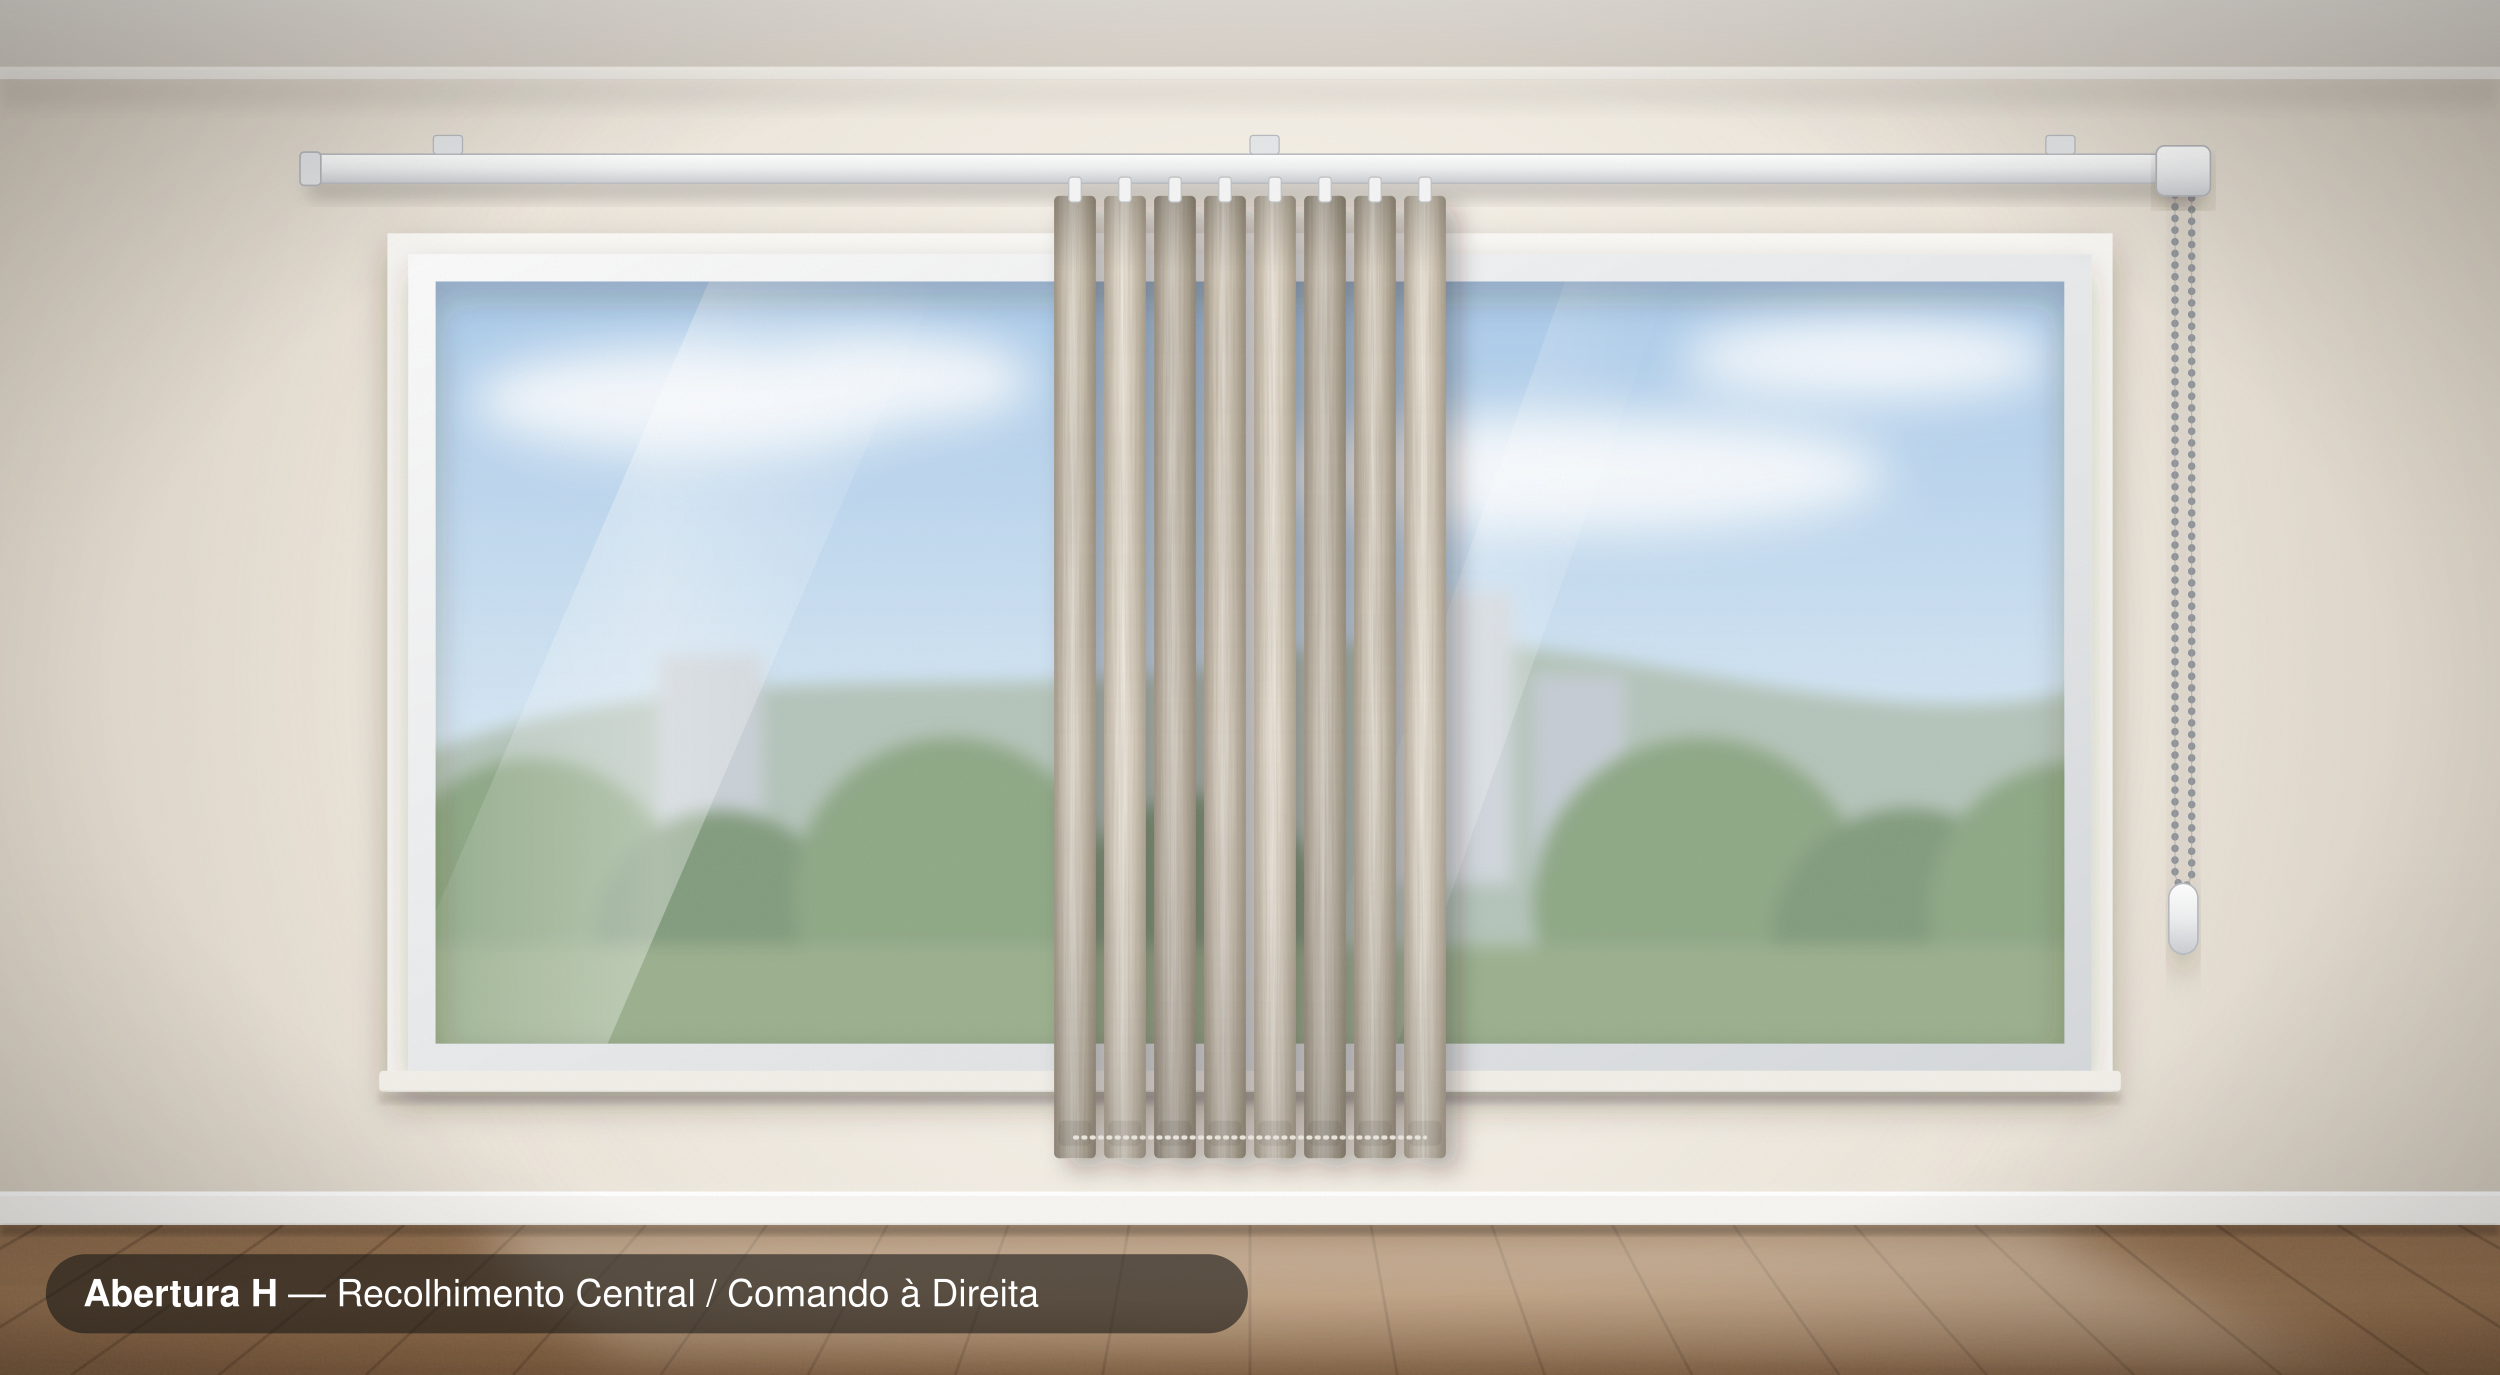
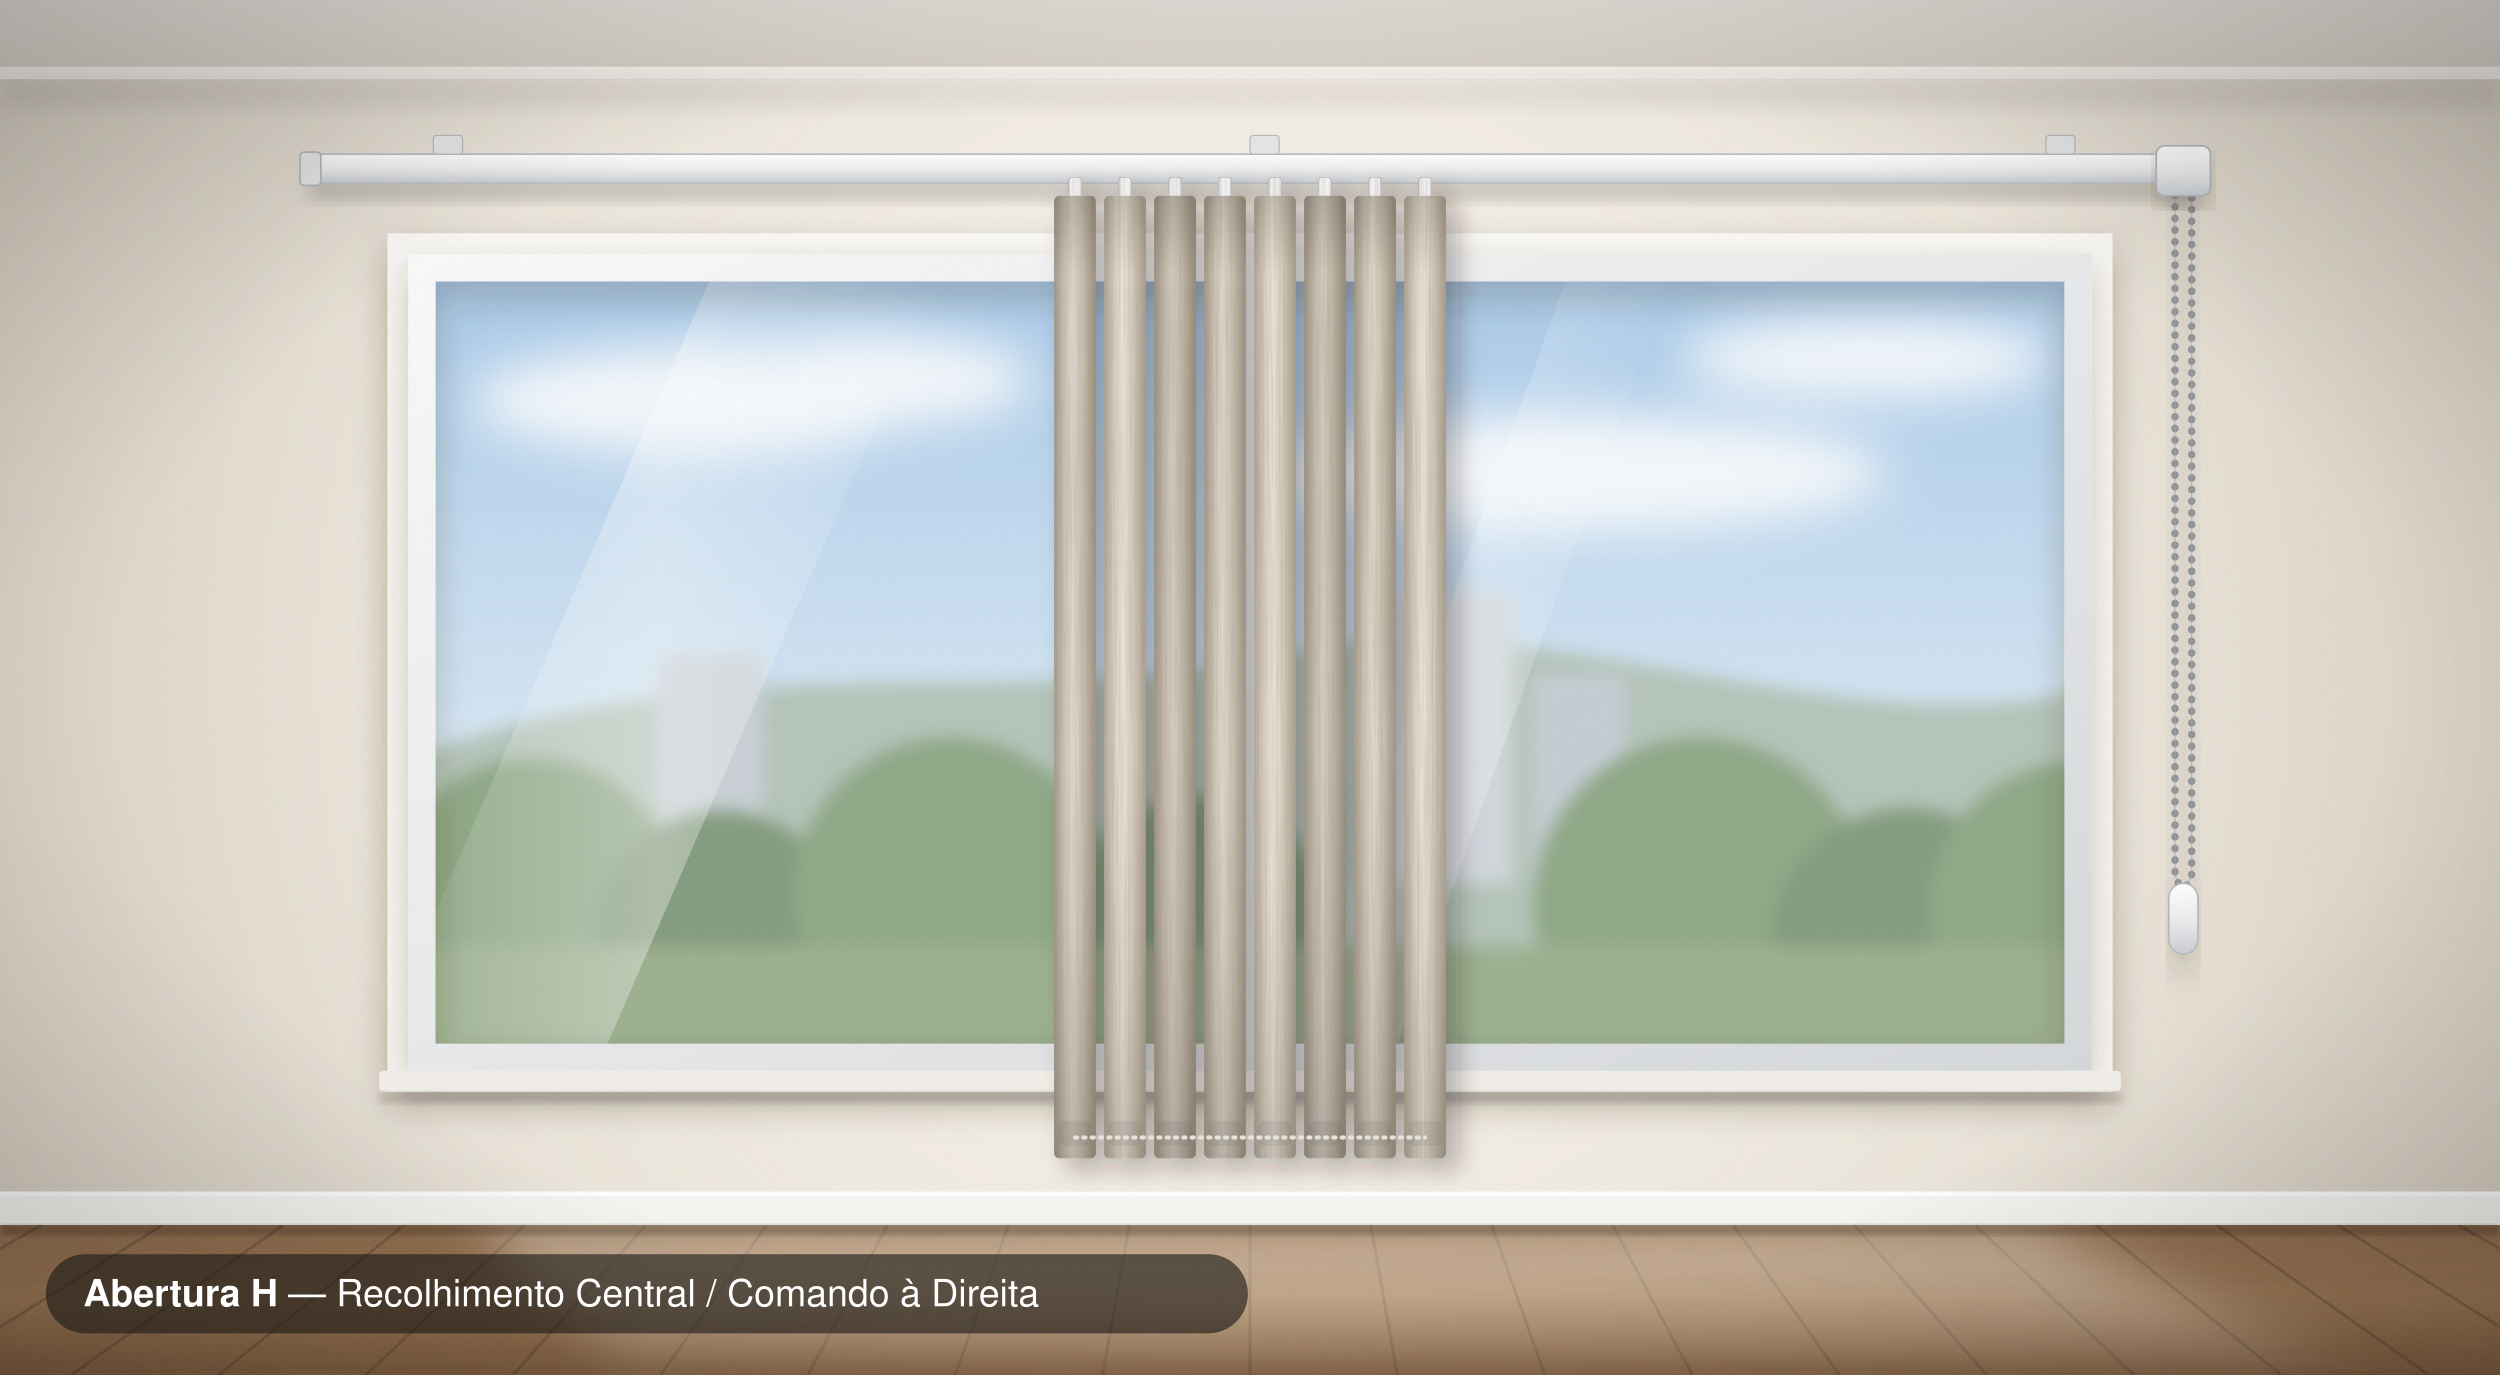
<svg xmlns="http://www.w3.org/2000/svg" viewBox="0 0 1200 660" width="1200" height="660" role="img" aria-label="Abertura H: Recolhimento Central / Comando à Direita">
  <defs>
    <radialGradient id="parede" cx="600" cy="318" r="760" gradientUnits="userSpaceOnUse">
      <stop offset="0" stop-color="#F6F1EA" />
      <stop offset=".55" stop-color="#E8E1D6" />
      <stop offset="1" stop-color="#CFC6B8" />
    </radialGradient>
    <linearGradient id="teto" x1="0" y1="0" x2="0" y2="1">
      <stop offset="0" stop-color="#E6E1DA" />
      <stop offset="1" stop-color="#D3CCC2" />
    </linearGradient>
    <linearGradient id="piso" x1="0" y1="0" x2="0" y2="1">
      <stop offset="0" stop-color="#8E6A4B" />
      <stop offset=".5" stop-color="#9F7854" />
      <stop offset="1" stop-color="#7A5739" />
    </linearGradient>
    <linearGradient id="luzPiso" x1="0" y1="0" x2="0" y2="1">
      <stop offset="0" stop-color="#FFF6E6" stop-opacity=".55" />
      <stop offset="1" stop-color="#FFF6E6" stop-opacity=".12" />
    </linearGradient>
    <linearGradient id="ceu" x1="0" y1="0" x2="0" y2="1">
      <stop offset="0" stop-color="#8DB8E2" />
      <stop offset=".6" stop-color="#C9DFF0" />
      <stop offset="1" stop-color="#E9F1F4" />
    </linearGradient>
    <linearGradient id="aluminio" x1="0" y1="0" x2="0" y2="1">
      <stop offset="0" stop-color="#FFFFFF" />
      <stop offset=".5" stop-color="#ECEDEE" />
      <stop offset="1" stop-color="#C9CCD0" />
    </linearGradient>
    <linearGradient id="caixilho" x1="0" y1="0" x2="1" y2="1">
      <stop offset="0" stop-color="#FAFAFA" />
      <stop offset="1" stop-color="#D5D8DB" />
    </linearGradient>
    <linearGradient id="lamina" x1="0" y1="0" x2="1" y2="0">
      <stop offset="0" stop-color="#A89C8A" />
      <stop offset=".25" stop-color="#D9CFBF" />
      <stop offset=".45" stop-color="#EEE7DB" />
      <stop offset=".7" stop-color="#D3C8B6" />
      <stop offset="1" stop-color="#9F937F" />
    </linearGradient>
    <linearGradient id="laminaAltura" x1="0" y1="0" x2="0" y2="1">
      <stop offset="0" stop-color="#000" stop-opacity=".18" />
      <stop offset=".08" stop-color="#000" stop-opacity="0" />
      <stop offset=".55" stop-color="#FFF" stop-opacity=".06" />
      <stop offset="1" stop-color="#000" stop-opacity=".16" />
    </linearGradient>
    <linearGradient id="reflexo" x1="0" y1="0" x2="1" y2="0">
      <stop offset="0" stop-color="#FFF" stop-opacity="0" />
      <stop offset=".5" stop-color="#FFF" stop-opacity=".35" />
      <stop offset="1" stop-color="#FFF" stop-opacity="0" />
    </linearGradient>
    <radialGradient id="vinheta" cx=".5" cy=".5" r=".75">
      <stop offset=".6" stop-color="#000" stop-opacity="0" />
      <stop offset="1" stop-color="#000" stop-opacity=".28" />
    </radialGradient>
    <radialGradient id="brilhoJanela" cx="600" cy="318" r="520" gradientUnits="userSpaceOnUse">
      <stop offset="0" stop-color="#FFFBF2" stop-opacity=".55" />
      <stop offset="1" stop-color="#FFFBF2" stop-opacity="0" />
    </radialGradient>
    <clipPath id="vaos">
      <rect x="209" y="135" width="384.5" height="366" />
      <rect x="606.5" y="135" width="384.5" height="366" />
    </clipPath>
    <clipPath id="pisoClip">
      <rect x="0" y="588" width="1200" height="72" />
    </clipPath>
    <filter id="desfoque4" x="-10%" y="-30%" width="120%" height="160%">
      <feGaussianBlur stdDeviation="4" />
    </filter>
    <filter id="desfoque2">
      <feGaussianBlur stdDeviation="1.6" />
    </filter>
    <filter id="desfoque12" x="-20%" y="-50%" width="140%" height="200%">
      <feGaussianBlur stdDeviation="12" />
    </filter>
    <filter id="sombra" x="-10%" y="-20%" width="120%" height="150%">
      <feDropShadow dx="0" dy="7" stdDeviation="8" flood-color="#3A2E22" flood-opacity=".28" />
    </filter>
    <filter id="sombraLaminas" x="-10%" y="-5%" width="125%" height="115%">
      <feDropShadow dx="6" dy="5" stdDeviation="6" flood-color="#2E2418" flood-opacity=".32" />
    </filter>
    <filter id="tecido" x="0" y="0" width="100%" height="100%">
      <feTurbulence type="fractalNoise" baseFrequency="0.9 0.015" numOctaves="2" seed="4" result="n" />
      <feColorMatrix in="n" type="matrix" values="0 0 0 0 .35  0 0 0 0 .30  0 0 0 0 .24  0 0 0 .55 -.12" result="nc" />
      <feComposite in="nc" in2="SourceGraphic" operator="in" result="t" />
      <feMerge>
        <feMergeNode in="SourceGraphic" />
        <feMergeNode in="t" />
      </feMerge>
    </filter>
    <filter id="grao" x="0" y="0" width="100%" height="100%">
      <feTurbulence type="fractalNoise" baseFrequency=".85" numOctaves="2" seed="9" />
      <feColorMatrix type="matrix" values="0 0 0 0 .5  0 0 0 0 .5  0 0 0 0 .5  0 0 0 .07 0" />
    </filter>
    <filter id="veios" x="0" y="0" width="100%" height="100%">
      <feTurbulence type="fractalNoise" baseFrequency="0.004 0.18" numOctaves="3" seed="2" />
      <feColorMatrix type="matrix" values="0 0 0 0 .25  0 0 0 0 .14  0 0 0 0 .06  0 0 0 .5 -.1" />
    </filter>
  </defs>
  <rect width="1200" height="660" fill="url(#parede)" />
  <rect width="1200" height="660" fill="url(#brilhoJanela)" />
  <rect width="1200" height="38" fill="url(#teto)" />
  <rect y="32" width="1200" height="6" fill="#F3EFE9" />
  <rect y="38" width="1200" height="14" fill="#000" opacity=".06" filter="url(#desfoque4)" />
  <rect y="588" width="1200" height="72" fill="url(#piso)" />
  <rect y="588" width="1200" height="72" filter="url(#veios)" />
  <g clip-path="url(#pisoClip)" stroke="#3E2817" stroke-opacity=".28" stroke-width="1.4">
    <line x1="-328" y1="588" x2="-531.7" y2="660" />
    <line x1="-270" y1="588" x2="-461" y2="660" />
    <line x1="-212" y1="588" x2="-390.2" y2="660" />
    <line x1="-154" y1="588" x2="-319.5" y2="660" />
    <line x1="-96" y1="588" x2="-248.8" y2="660" />
    <line x1="-38" y1="588" x2="-178" y2="660" />
    <line x1="20" y1="588" x2="-107.3" y2="660" />
    <line x1="78" y1="588" x2="-36.6" y2="660" />
    <line x1="136" y1="588" x2="34.1" y2="660" />
    <line x1="194" y1="588" x2="104.9" y2="660" />
    <line x1="252" y1="588" x2="175.6" y2="660" />
    <line x1="310" y1="588" x2="246.3" y2="660" />
    <line x1="368" y1="588" x2="317.1" y2="660" />
    <line x1="426" y1="588" x2="387.8" y2="660" />
    <line x1="484" y1="588" x2="458.5" y2="660" />
    <line x1="542" y1="588" x2="529.3" y2="660" />
    <line x1="600" y1="588" x2="600" y2="660" />
    <line x1="658" y1="588" x2="670.7" y2="660" />
    <line x1="716" y1="588" x2="741.5" y2="660" />
    <line x1="774" y1="588" x2="812.2" y2="660" />
    <line x1="832" y1="588" x2="882.9" y2="660" />
    <line x1="890" y1="588" x2="953.7" y2="660" />
    <line x1="948" y1="588" x2="1024.4" y2="660" />
    <line x1="1006" y1="588" x2="1095.1" y2="660" />
    <line x1="1064" y1="588" x2="1165.9" y2="660" />
    <line x1="1122" y1="588" x2="1236.6" y2="660" />
    <line x1="1180" y1="588" x2="1307.3" y2="660" />
    <line x1="1238" y1="588" x2="1378" y2="660" />
    <line x1="1296" y1="588" x2="1448.8" y2="660" />
    <line x1="1354" y1="588" x2="1519.5" y2="660" />
    <line x1="1412" y1="588" x2="1590.2" y2="660" />
    <line x1="1470" y1="588" x2="1661" y2="660" />
    <line x1="1528" y1="588" x2="1731.7" y2="660" />
  </g>
  <polygon points="226,588 974,588 1144,660 306,660" fill="url(#luzPiso)" filter="url(#desfoque12)" />
  <rect y="572" width="1200" height="16" fill="#F7F5F1" />
  <rect y="572" width="1200" height="2" fill="#FFFFFF" />
  <rect y="588" width="1200" height="5" fill="#000" opacity=".22" filter="url(#desfoque2)" />
  <rect x="186" y="112" width="828" height="412" fill="#FBF9F5" filter="url(#sombra)" />
  <g clip-path="url(#vaos)">
    <rect x="196" y="122" width="808" height="392" fill="url(#ceu)" />
    <g fill="#FFFFFF" opacity=".85" filter="url(#desfoque12)">
      <ellipse cx="336" cy="192" rx="110" ry="26" />
      <ellipse cx="426" cy="182" rx="70" ry="22" />
      <ellipse cx="756" cy="227" rx="150" ry="28" />
      <ellipse cx="896" cy="172" rx="90" ry="20" />
    </g>
    <path d="M196 364 C356 304 496 344 616 314 S896 364 1004 329 V514 H196 Z" fill="#9FB3A6" filter="url(#desfoque4)" />
    <g filter="url(#desfoque4)">
      <rect x="666" y="284" width="60" height="140" fill="#C3CBD2" />
      <rect x="736" y="324" width="44" height="100" fill="#B4BEC7" />
      <rect x="316" y="314" width="50" height="110" fill="#BAC3CB" />
    </g>
    <g filter="url(#desfoque4)">
      <circle cx="256" cy="434" r="70" fill="#6E8F64" />
      <circle cx="346" cy="449" r="60" fill="#5F7F58" />
      <circle cx="456" cy="429" r="75" fill="#6E8F64" />
      <circle cx="576" cy="444" r="62" fill="#5F7F58" />
      <circle cx="816" cy="434" r="80" fill="#6E8F64" />
      <circle cx="916" cy="454" r="66" fill="#5F7F58" />
      <circle cx="996" cy="436" r="70" fill="#6E8F64" />
      <rect x="196" y="454" width="808" height="60" fill="#7F9A6E" />
    </g>
    <rect x="196" y="122" width="808" height="392" fill="#FFFFFF" opacity=".22" />
    <polygon points="346,122 456,122 286,514 176,514" fill="url(#reflexo)" />
    <polygon points="756,122 806,122 666,514 616,514" fill="url(#reflexo)" opacity=".7" />
  </g>
  <g filter="url(#sombra)">
    <path fill-rule="evenodd" fill="url(#caixilho)" d="M196 122 h808 v392 h-808 Z       M209 135 h384.5 v366 h-384.5 Z       M606.5 135 h384.5 v366 h-384.5 Z" />
  </g>
  <rect x="593.5" y="135" width="2" height="366" fill="#000" opacity=".08" />
  <rect x="182" y="514" width="836" height="10" rx="2" fill="#F1EEE8" />
  <rect x="182" y="524" width="836" height="6" fill="#000" opacity=".12" filter="url(#desfoque2)" />
  <rect x="148" y="86" width="904" height="10" fill="#000" opacity=".18" filter="url(#desfoque4)" />
  <rect x="148" y="74" width="904" height="14" rx="3" fill="url(#aluminio)" stroke="#B8BBBF" stroke-width=".8" />
  <rect x="144" y="73" width="10" height="16" rx="2" fill="#E2E3E5" stroke="#B0B3B7" stroke-width=".8" />
  <rect x="1046" y="73" width="10" height="16" rx="2" fill="#E2E3E5" stroke="#B0B3B7" stroke-width=".8" />
  <rect x="208" y="65" width="14" height="9" rx="1.5" fill="#E4E5E7" stroke="#B5B8BC" stroke-width=".6" />
  <rect x="600" y="65" width="14" height="9" rx="1.5" fill="#E4E5E7" stroke="#B5B8BC" stroke-width=".6" />
  <rect x="982" y="65" width="14" height="9" rx="1.5" fill="#E4E5E7" stroke="#B5B8BC" stroke-width=".6" />
  <g filter="url(#sombraLaminas)">
    <g filter="url(#tecido)">
-       <rect x="506" y="94" width="20" height="462" rx="2.5" fill="url(#lamina)" />
-       <rect x="530" y="94" width="20" height="462" rx="2.5" fill="url(#lamina)" />
-       <rect x="554" y="94" width="20" height="462" rx="2.5" fill="url(#lamina)" />
-       <rect x="578" y="94" width="20" height="462" rx="2.5" fill="url(#lamina)" />
-       <rect x="602" y="94" width="20" height="462" rx="2.5" fill="url(#lamina)" />
-       <rect x="626" y="94" width="20" height="462" rx="2.5" fill="url(#lamina)" />
-       <rect x="650" y="94" width="20" height="462" rx="2.5" fill="url(#lamina)" />
-       <rect x="674" y="94" width="20" height="462" rx="2.5" fill="url(#lamina)" />
-     </g>
-   </g>
-   <rect x="506" y="94" width="20" height="462" rx="2.5" fill="url(#laminaAltura)" />
-   <rect x="530" y="94" width="20" height="462" rx="2.5" fill="url(#laminaAltura)" />
-   <rect x="554" y="94" width="20" height="462" rx="2.5" fill="url(#laminaAltura)" />
-   <rect x="578" y="94" width="20" height="462" rx="2.5" fill="url(#laminaAltura)" />
-   <rect x="602" y="94" width="20" height="462" rx="2.5" fill="url(#laminaAltura)" />
-   <rect x="626" y="94" width="20" height="462" rx="2.5" fill="url(#laminaAltura)" />
-   <rect x="650" y="94" width="20" height="462" rx="2.5" fill="url(#laminaAltura)" />
-   <rect x="674" y="94" width="20" height="462" rx="2.5" fill="url(#laminaAltura)" />
-   <rect x="506" y="94" width="20" height="462" rx="2.5" fill="#000" opacity="0.05" />
-   <rect x="530" y="94" width="20" height="462" rx="2.5" fill="#FFF" opacity="0.07" />
-   <rect x="554" y="94" width="20" height="462" rx="2.5" fill="#000" opacity="0.1" />
-   <rect x="578" y="94" width="20" height="462" rx="2.5" fill="#000" opacity="0.05" />
-   <rect x="602" y="94" width="20" height="462" rx="2.5" fill="#FFF" opacity="0.07" />
-   <rect x="626" y="94" width="20" height="462" rx="2.5" fill="#000" opacity="0.1" />
-   <rect x="650" y="94" width="20" height="462" rx="2.5" fill="#000" opacity="0.05" />
-   <rect x="674" y="94" width="20" height="462" rx="2.5" fill="#FFF" opacity="0.07" />
-   <rect x="508" y="538" width="16" height="12" rx="3" fill="#000" opacity=".07" />
-   <rect x="532" y="538" width="16" height="12" rx="3" fill="#000" opacity=".07" />
-   <rect x="556" y="538" width="16" height="12" rx="3" fill="#000" opacity=".07" />
-   <rect x="580" y="538" width="16" height="12" rx="3" fill="#000" opacity=".07" />
-   <rect x="604" y="538" width="16" height="12" rx="3" fill="#000" opacity=".07" />
-   <rect x="628" y="538" width="16" height="12" rx="3" fill="#000" opacity=".07" />
-   <rect x="652" y="538" width="16" height="12" rx="3" fill="#000" opacity=".07" />
-   <rect x="676" y="538" width="16" height="12" rx="3" fill="#000" opacity=".07" />
-   <line x1="516" y1="546" x2="684" y2="546" stroke="#E8E4DC" stroke-width="2" stroke-dasharray="1 3" stroke-linecap="round" />
-   <rect x="513" y="85" width="6" height="12" rx="1.5" fill="#F4F4F4" stroke="#BDBFC2" stroke-width=".6" />
-   <rect x="537" y="85" width="6" height="12" rx="1.5" fill="#F4F4F4" stroke="#BDBFC2" stroke-width=".6" />
-   <rect x="561" y="85" width="6" height="12" rx="1.5" fill="#F4F4F4" stroke="#BDBFC2" stroke-width=".6" />
-   <rect x="585" y="85" width="6" height="12" rx="1.5" fill="#F4F4F4" stroke="#BDBFC2" stroke-width=".6" />
-   <rect x="609" y="85" width="6" height="12" rx="1.5" fill="#F4F4F4" stroke="#BDBFC2" stroke-width=".6" />
-   <rect x="633" y="85" width="6" height="12" rx="1.5" fill="#F4F4F4" stroke="#BDBFC2" stroke-width=".6" />
-   <rect x="657" y="85" width="6" height="12" rx="1.5" fill="#F4F4F4" stroke="#BDBFC2" stroke-width=".6" />
-   <rect x="681" y="85" width="6" height="12" rx="1.5" fill="#F4F4F4" stroke="#BDBFC2" stroke-width=".6" />
+       <g transform="translate(516 0)">
+         <rect x="-3" y="85" width="6" height="12" rx="1.5" fill="#F4F4F4" stroke="#BDBFC2" stroke-width=".6" />
+         <rect x="-10" y="94" width="20" height="462" rx="2.5" fill="url(#lamina)" />
+         <rect x="-10" y="94" width="20" height="462" rx="2.5" fill="url(#laminaAltura)" />
+         <rect x="-10" y="94" width="20" height="462" rx="2.5" fill="#000" opacity="0.05" />
+         <rect x="-8" y="538" width="16" height="12" rx="3" fill="#000" opacity=".07" />
+       </g>
+       <g transform="translate(540 0)">
+         <rect x="-3" y="85" width="6" height="12" rx="1.5" fill="#F4F4F4" stroke="#BDBFC2" stroke-width=".6" />
+         <rect x="-10" y="94" width="20" height="462" rx="2.5" fill="url(#lamina)" />
+         <rect x="-10" y="94" width="20" height="462" rx="2.5" fill="url(#laminaAltura)" />
+         <rect x="-10" y="94" width="20" height="462" rx="2.5" fill="#FFF" opacity="0.07" />
+         <rect x="-8" y="538" width="16" height="12" rx="3" fill="#000" opacity=".07" />
+       </g>
+       <g transform="translate(564 0)">
+         <rect x="-3" y="85" width="6" height="12" rx="1.5" fill="#F4F4F4" stroke="#BDBFC2" stroke-width=".6" />
+         <rect x="-10" y="94" width="20" height="462" rx="2.5" fill="url(#lamina)" />
+         <rect x="-10" y="94" width="20" height="462" rx="2.5" fill="url(#laminaAltura)" />
+         <rect x="-10" y="94" width="20" height="462" rx="2.5" fill="#000" opacity="0.1" />
+         <rect x="-8" y="538" width="16" height="12" rx="3" fill="#000" opacity=".07" />
+       </g>
+       <g transform="translate(588 0)">
+         <rect x="-3" y="85" width="6" height="12" rx="1.5" fill="#F4F4F4" stroke="#BDBFC2" stroke-width=".6" />
+         <rect x="-10" y="94" width="20" height="462" rx="2.5" fill="url(#lamina)" />
+         <rect x="-10" y="94" width="20" height="462" rx="2.5" fill="url(#laminaAltura)" />
+         <rect x="-10" y="94" width="20" height="462" rx="2.5" fill="#000" opacity="0.05" />
+         <rect x="-8" y="538" width="16" height="12" rx="3" fill="#000" opacity=".07" />
+       </g>
+       <g transform="translate(612 0)">
+         <rect x="-3" y="85" width="6" height="12" rx="1.5" fill="#F4F4F4" stroke="#BDBFC2" stroke-width=".6" />
+         <rect x="-10" y="94" width="20" height="462" rx="2.5" fill="url(#lamina)" />
+         <rect x="-10" y="94" width="20" height="462" rx="2.5" fill="url(#laminaAltura)" />
+         <rect x="-10" y="94" width="20" height="462" rx="2.5" fill="#FFF" opacity="0.07" />
+         <rect x="-8" y="538" width="16" height="12" rx="3" fill="#000" opacity=".07" />
+       </g>
+       <g transform="translate(636 0)">
+         <rect x="-3" y="85" width="6" height="12" rx="1.5" fill="#F4F4F4" stroke="#BDBFC2" stroke-width=".6" />
+         <rect x="-10" y="94" width="20" height="462" rx="2.5" fill="url(#lamina)" />
+         <rect x="-10" y="94" width="20" height="462" rx="2.5" fill="url(#laminaAltura)" />
+         <rect x="-10" y="94" width="20" height="462" rx="2.5" fill="#000" opacity="0.1" />
+         <rect x="-8" y="538" width="16" height="12" rx="3" fill="#000" opacity=".07" />
+       </g>
+       <g transform="translate(660 0)">
+         <rect x="-3" y="85" width="6" height="12" rx="1.5" fill="#F4F4F4" stroke="#BDBFC2" stroke-width=".6" />
+         <rect x="-10" y="94" width="20" height="462" rx="2.5" fill="url(#lamina)" />
+         <rect x="-10" y="94" width="20" height="462" rx="2.5" fill="url(#laminaAltura)" />
+         <rect x="-10" y="94" width="20" height="462" rx="2.5" fill="#000" opacity="0.05" />
+         <rect x="-8" y="538" width="16" height="12" rx="3" fill="#000" opacity=".07" />
+       </g>
+       <g transform="translate(684 0)">
+         <rect x="-3" y="85" width="6" height="12" rx="1.5" fill="#F4F4F4" stroke="#BDBFC2" stroke-width=".6" />
+         <rect x="-10" y="94" width="20" height="462" rx="2.5" fill="url(#lamina)" />
+         <rect x="-10" y="94" width="20" height="462" rx="2.5" fill="url(#laminaAltura)" />
+         <rect x="-10" y="94" width="20" height="462" rx="2.5" fill="#FFF" opacity="0.07" />
+         <rect x="-8" y="538" width="16" height="12" rx="3" fill="#000" opacity=".07" />
+       </g>
+     </g>
+   </g>
+   <g>
+     <line x1="516" y1="546" x2="684" y2="546" stroke="#E8E4DC" stroke-width="2" stroke-dasharray="1 3" stroke-linecap="round" />
+   </g>
  <g filter="url(#sombra)">
    <path d="M1044 88 V420 Q1048 432 1052 420 V88" stroke="#8F9398" stroke-dasharray="0.1 5.5" stroke-linecap="round" stroke-width="3.6" fill="none" />
    <path d="M1044 88 V420 Q1048 432 1052 420 V88" stroke="#9A9DA1" stroke-width=".6" fill="none" opacity=".6" />
    <rect x="1041" y="424" width="14" height="34" rx="7" fill="url(#aluminio)" stroke="#B5B8BC" stroke-width=".8" />
  </g>
  <rect x="1035" y="70" width="26" height="24" rx="4" fill="url(#aluminio)" stroke="#B0B3B7" stroke-width=".8" filter="url(#sombra)" />
  <rect width="1200" height="660" fill="url(#vinheta)" />
  <rect width="1200" height="660" filter="url(#grao)" />
  <g>
    <rect x="22" y="602" width="577" height="38" rx="19" fill="#1C1A17" fill-opacity=".62" />
    <text x="40" y="627" font-family="Segoe UI, Helvetica, Arial, sans-serif" font-size="18" fill="#FFFFFF">
      <tspan font-weight="700">Abertura H</tspan> — Recolhimento Central / Comando à Direita</text>
  </g>
</svg>
